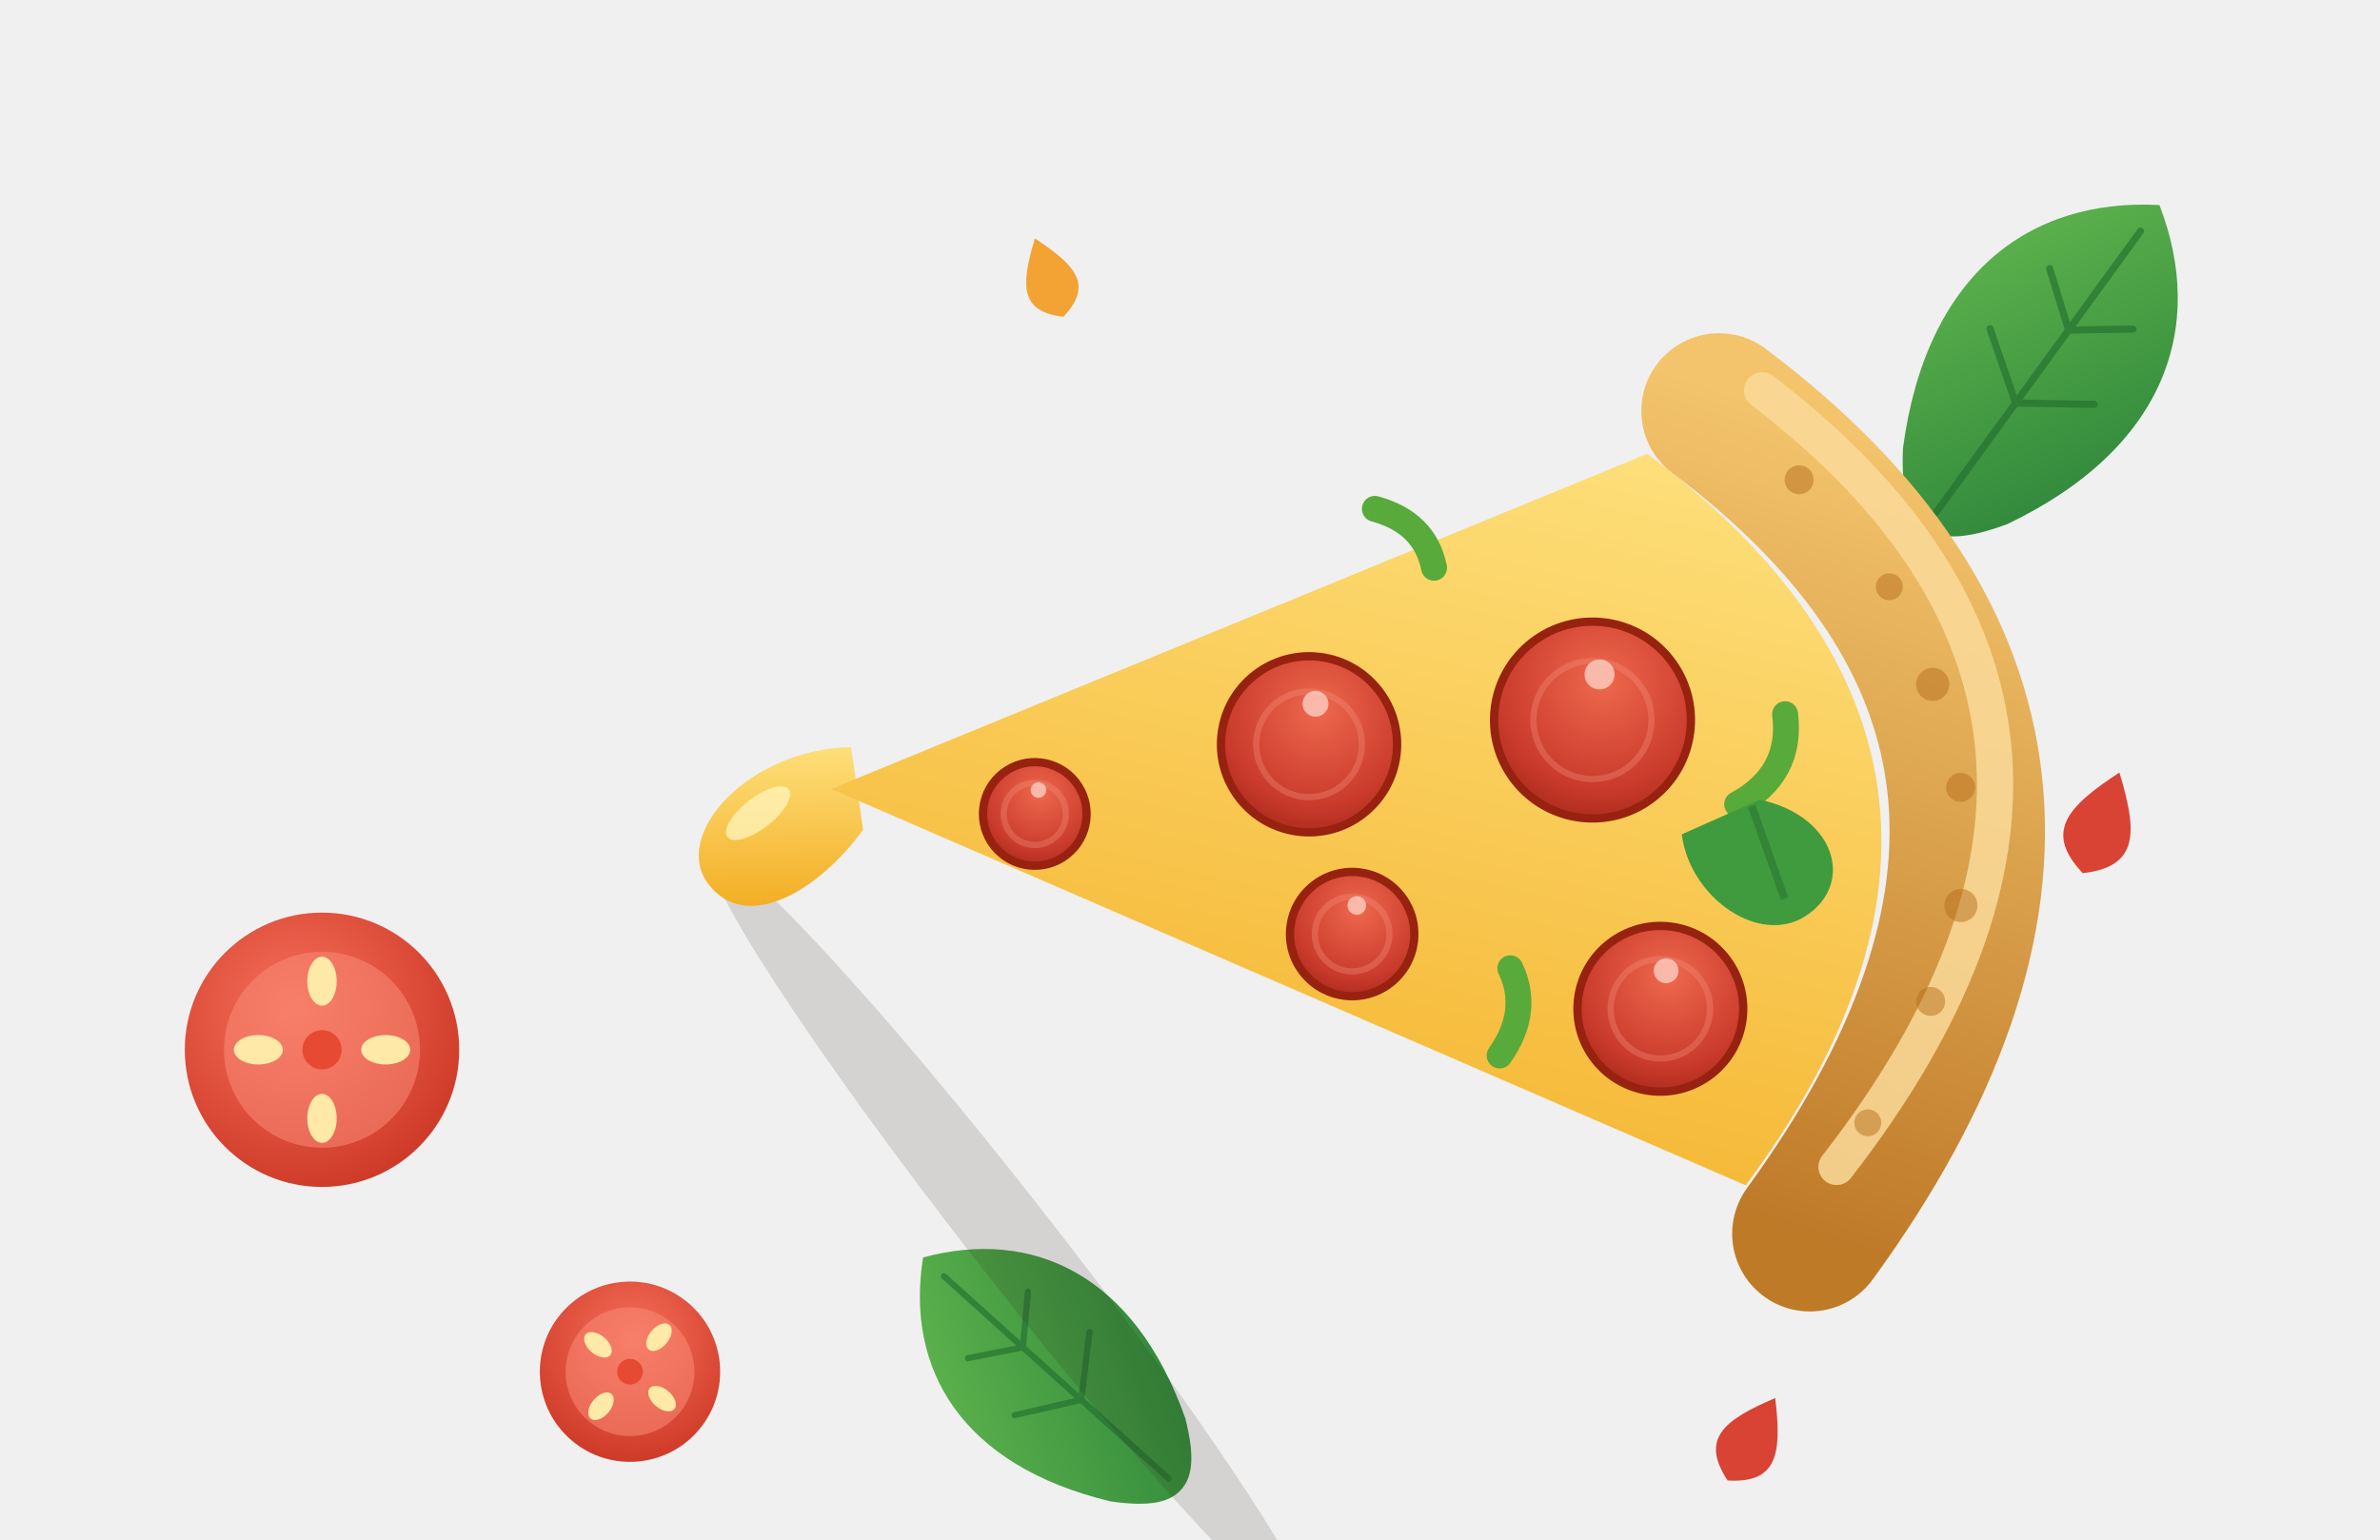
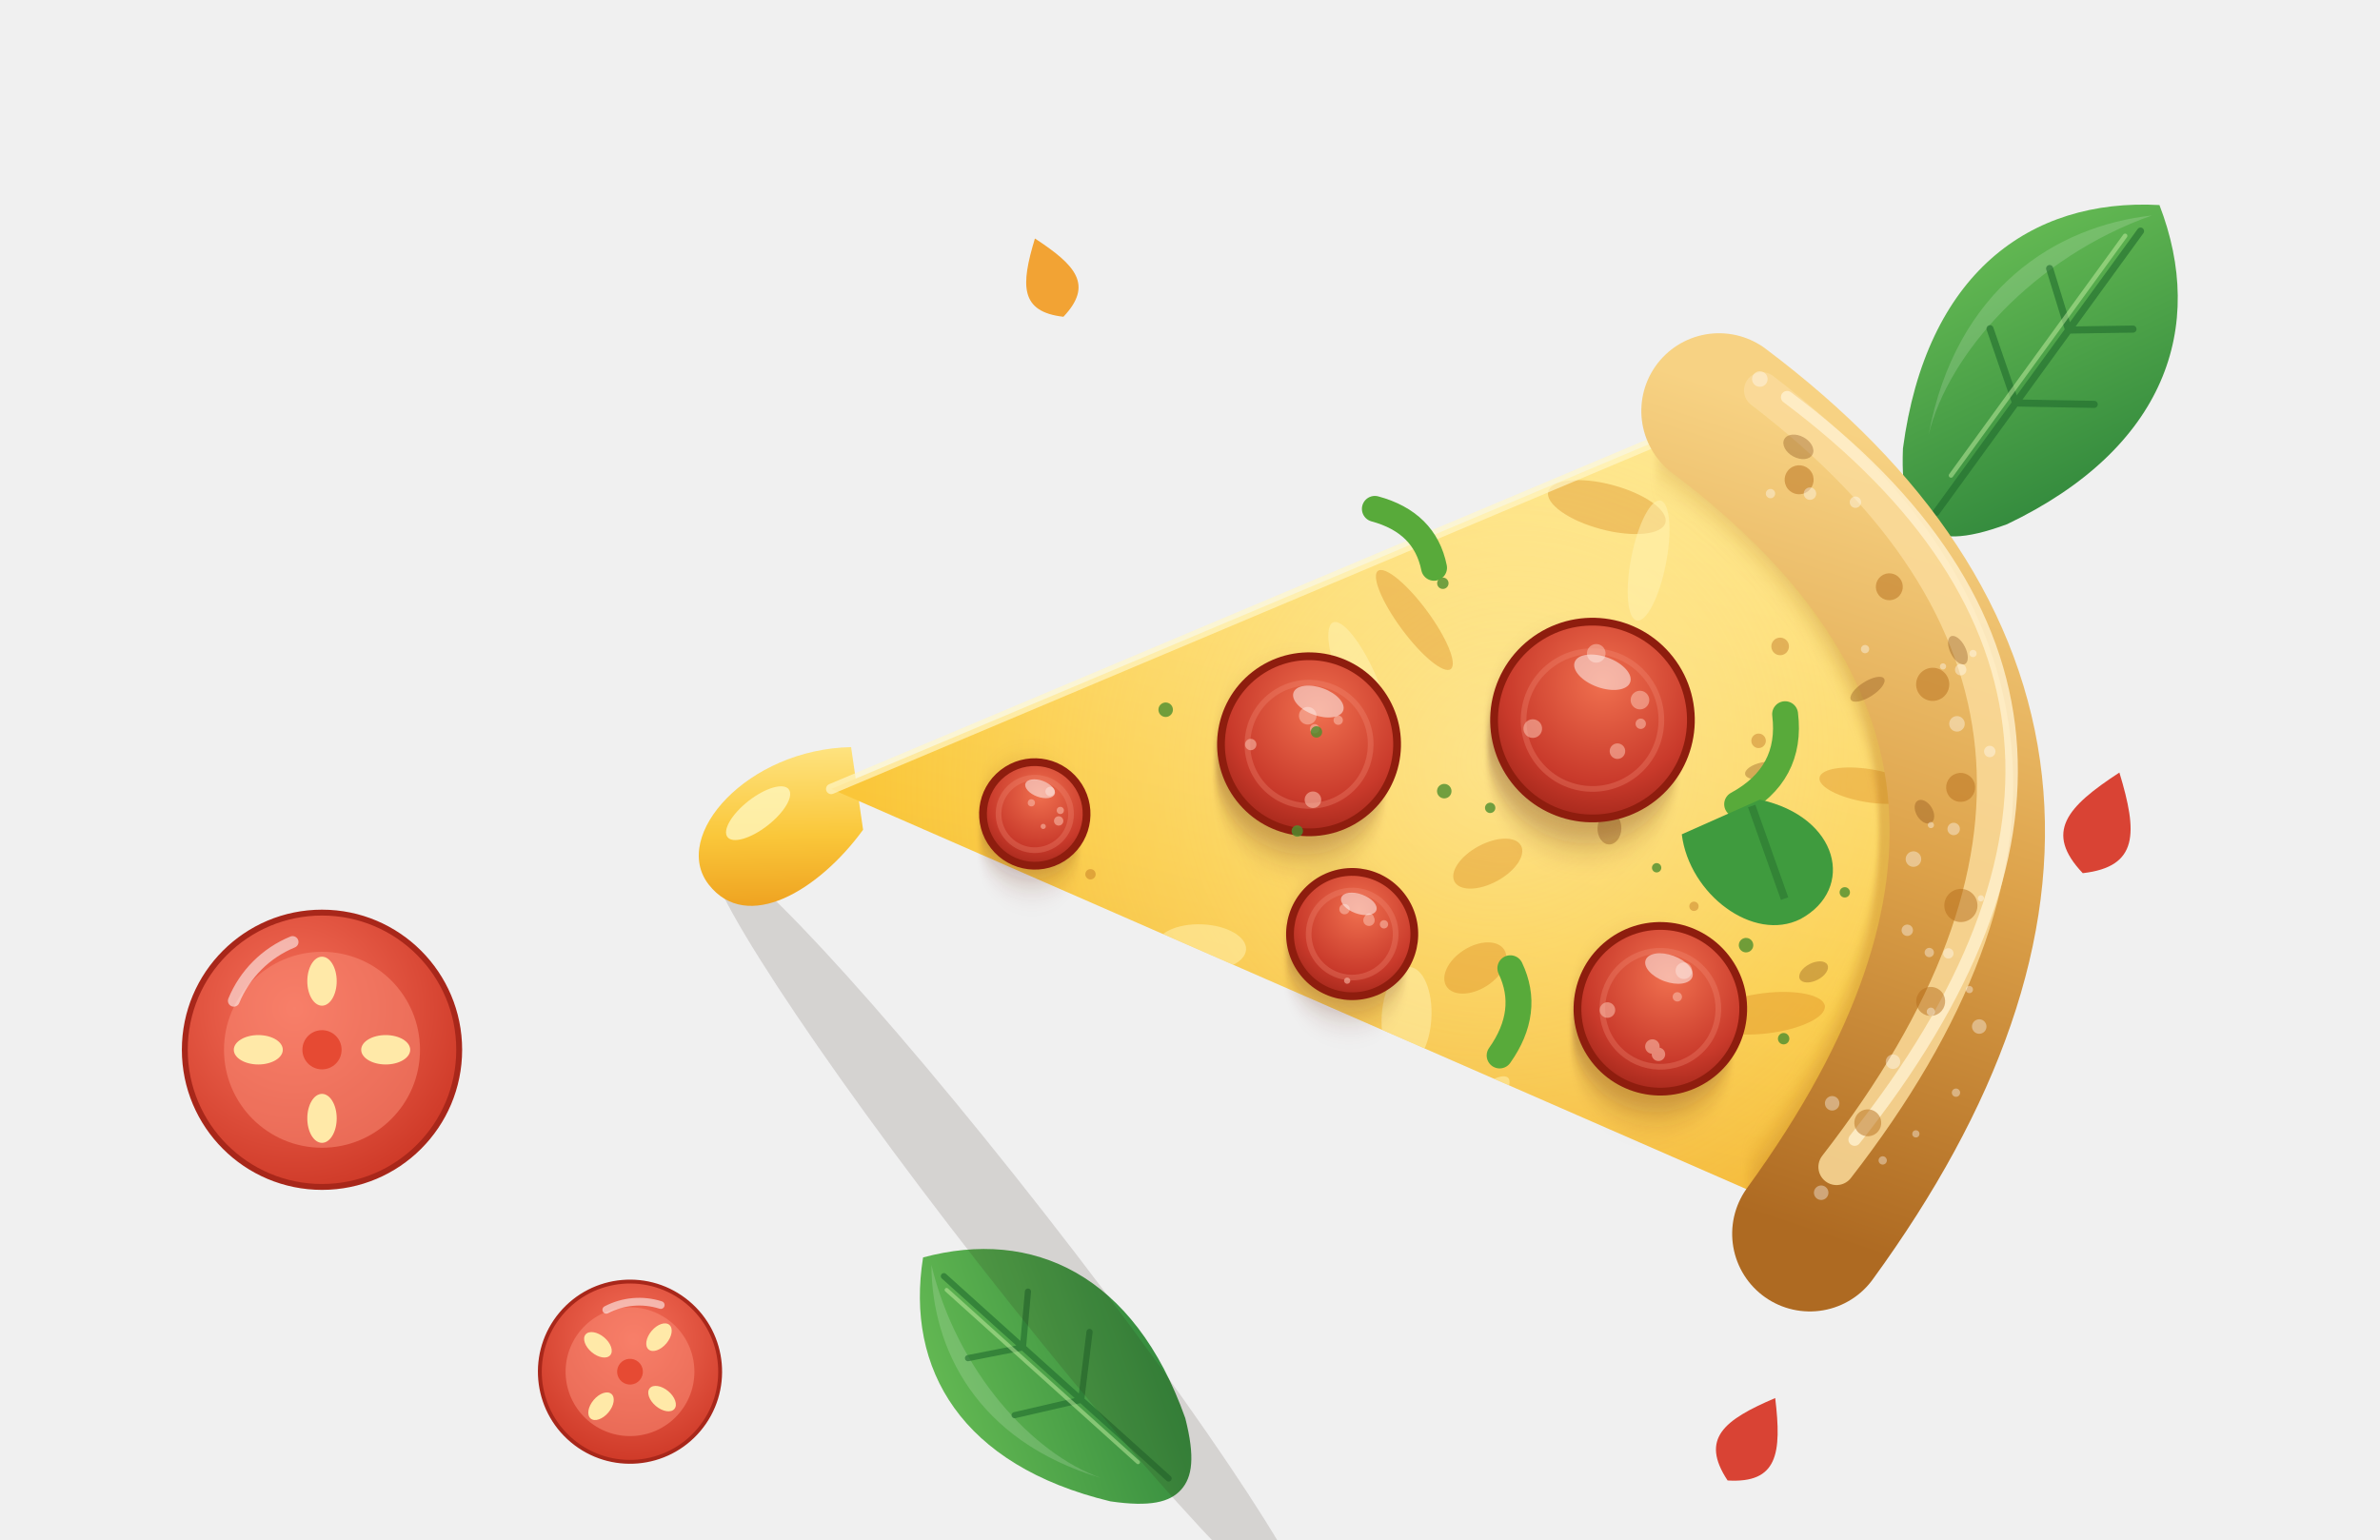
<svg xmlns="http://www.w3.org/2000/svg" viewBox="0 0 340 220" width="340" height="220" role="img" aria-label="Pizza slice with basil and tomatoes">
  <defs>
    <linearGradient id="f-pz-cheese" x1="0.1" y1="0" x2="0.9" y2="1">
-       <stop offset="0" stop-color="#FFE585" />
-       <stop offset="1" stop-color="#F2A91B" />
+       <stop offset="0" stop-color="#FFE98F" />
+       <stop offset="0.55" stop-color="#FAC73A" />
+       <stop offset="1" stop-color="#EC9A1B" />
    </linearGradient>
+     <radialGradient id="f-pz-melt" cx="0.42" cy="0.42" r="0.6">
+       <stop offset="0" stop-color="#FFF6C2" stop-opacity="0.5" />
+       <stop offset="1" stop-color="#FFF6C2" stop-opacity="0" />
+     </radialGradient>
    <linearGradient id="f-pz-crust" x1="0" y1="0" x2="1" y2="1">
-       <stop offset="0" stop-color="#F3C46C" />
-       <stop offset="1" stop-color="#BF7A28" />
+       <stop offset="0" stop-color="#F7D283" />
+       <stop offset="0.5" stop-color="#DDA24A" />
+       <stop offset="1" stop-color="#AE6A22" />
    </linearGradient>
    <radialGradient id="f-pz-pep" cx="0.38" cy="0.34" r="0.78">
-       <stop offset="0" stop-color="#EE684D" />
-       <stop offset="0.7" stop-color="#C93A2B" />
-       <stop offset="1" stop-color="#A12619" />
+       <stop offset="0" stop-color="#F0704F" />
+       <stop offset="0.65" stop-color="#C93A2B" />
+       <stop offset="1" stop-color="#9A2216" />
    </radialGradient>
+     <clipPath id="f-pz-clip">
+       <path d="M38 214 84 44Q182 16 212 120Z" />
+     </clipPath>
+     <filter id="f-pz-soft" x="-40%" y="-40%" width="180%" height="180%">
+       <feGaussianBlur stdDeviation="2.4" />
+     </filter>
    <linearGradient id="f-bs-leaf" x1="0" y1="0" x2="1" y2="1">
-       <stop offset="0" stop-color="#63B94E" />
+       <stop offset="0" stop-color="#6DC257" />
      <stop offset="1" stop-color="#2A8139" />
    </linearGradient>
    <radialGradient id="f-tm-t" cx="0.4" cy="0.35" r="0.8">
      <stop offset="0" stop-color="#F5705A" />
      <stop offset="1" stop-color="#C8301F" />
    </radialGradient>
  </defs>
  <g transform="translate(300 118) rotate(20) scale(0.9)">
    <path d="M0-9C6-1 8 4 0 8-8 4-6-1 0-9Z" fill="#D6301F" opacity="0.9" />
  </g>
  <g transform="translate(150 40) rotate(-20) scale(0.7)">
    <path d="M0-9C6-1 8 4 0 8-8 4-6-1 0-9Z" fill="#F29A1F" opacity="0.9" />
  </g>
  <g transform="translate(292 52) rotate(36) scale(0.46 0.46) translate(-50 -65)">
    <path d="M50 4C84 26 96 64 70 112c-8 12-14 16-20 16s-12-4-20-16C4 64 16 26 50 4Z" fill="url(#f-bs-leaf)" />
+     <path d="M50 8C28 28 14 62 34 104 24 80 28 40 50 8Z" fill="#fff" opacity="0.16" />
    <path d="M50 14V122M50 52 34 40M50 52 66 40M50 80 30 66M50 80 70 66" fill="none" stroke="#1F6A2D" stroke-width="2.2" stroke-linecap="round" opacity="0.6" />
+     <path d="M47 18V110" fill="none" stroke="#C6F0A4" stroke-width="1.4" stroke-linecap="round" opacity="0.5" />
  </g>
  <g transform="translate(150 196) rotate(-48) scale(0.4 0.4) translate(-50 -65)">
    <path d="M50 4C84 26 96 64 70 112c-8 12-14 16-20 16s-12-4-20-16C4 64 16 26 50 4Z" fill="url(#f-bs-leaf)" />
+     <path d="M50 8C28 28 14 62 34 104 24 80 28 40 50 8Z" fill="#fff" opacity="0.16" />
    <path d="M50 14V122M50 52 34 40M50 52 66 40M50 80 30 66M50 80 70 66" fill="none" stroke="#1F6A2D" stroke-width="2.2" stroke-linecap="round" opacity="0.6" />
+     <path d="M47 18V110" fill="none" stroke="#C6F0A4" stroke-width="1.4" stroke-linecap="round" opacity="0.5" />
  </g>
  <g transform="translate(208 120) rotate(52) scale(0.74 0.74) translate(-120 -125)">
    <ellipse cx="128" cy="240" rx="94" ry="8" fill="#2b1a10" opacity="0.14" />
    <path d="M34 206c-12 16-8 38 4 38 12 0 14-16 10-30Z" fill="url(#f-pz-cheese)" />
-     <ellipse cx="33" cy="228" rx="3" ry="7.5" fill="#FFF6BD" opacity="0.75" />
-     <path d="M38 214 84 50Q180 24 207 122Z" fill="url(#f-pz-cheese)" />
+     <ellipse cx="33" cy="228" rx="3" ry="7.5" fill="#FFF6BD" opacity="0.8" />
+     <path d="M38 214 84 44Q182 16 212 120Z" fill="url(#f-pz-cheese)" />
+     <g clip-path="url(#f-pz-clip)">
+       <rect x="30" y="20" width="200" height="210" fill="url(#f-pz-melt)" />
+       <g fill="#D98A1E" opacity="0.38">
+         <ellipse cx="160.8" cy="55.8" rx="9.6" ry="3.2" transform="rotate(137.3 160.8 55.8)" />
+         <ellipse cx="127.4" cy="123" rx="7.3" ry="3.8" transform="rotate(99.5 127.4 123)" />
+         <ellipse cx="87.3" cy="62.5" rx="11.7" ry="4.4" transform="rotate(142.9 87.3 62.5)" />
+         <ellipse cx="183.2" cy="98.5" rx="11.5" ry="3.9" transform="rotate(121 183.2 98.5)" />
+         <ellipse cx="133.7" cy="174.8" rx="10.3" ry="3" transform="rotate(157.9 133.7 174.8)" />
+         <ellipse cx="103.5" cy="190.5" rx="12.2" ry="4.3" transform="rotate(128.6 103.5 190.5)" />
+         <ellipse cx="81.6" cy="105.2" rx="11.8" ry="3" transform="rotate(1.5 81.6 105.2)" />
+         <ellipse cx="127" cy="179.5" rx="10.8" ry="5" transform="rotate(141.5 127 179.5)" />
+         <ellipse cx="141.8" cy="137.3" rx="6.6" ry="4.1" transform="rotate(95.6 141.8 137.3)" />
+         <ellipse cx="177.4" cy="111.9" rx="9.7" ry="4.5" transform="rotate(102.8 177.4 111.9)" />
+         <ellipse cx="168.7" cy="178.3" rx="11.3" ry="4.1" transform="rotate(124 168.7 178.3)" />
+       </g>
+       <g fill="#FFF3B5" opacity="0.5">
+         <ellipse cx="152.8" cy="160.5" rx="8.3" ry="4.2" transform="rotate(15.3 152.8 160.5)" />
+         <ellipse cx="141.1" cy="153.6" rx="9.7" ry="4.8" transform="rotate(41.3 141.1 153.6)" />
+         <ellipse cx="163.6" cy="156.3" rx="11" ry="3" transform="rotate(83.8 163.6 156.3)" />
+         <ellipse cx="106.1" cy="176.6" rx="8.7" ry="4.5" transform="rotate(130.2 106.1 176.6)" />
+         <ellipse cx="100.4" cy="62.5" rx="11.8" ry="3.4" transform="rotate(49.1 100.4 62.5)" />
+         <ellipse cx="84.8" cy="121.1" rx="12.9" ry="3.5" transform="rotate(14.6 84.8 121.1)" />
+       </g>
+       <path d="M84 44Q182 16 212 120" fill="none" stroke="#A9620F" stroke-width="13" opacity="0.3" filter="url(#f-pz-soft)" />
+       <g fill="#B8681A" opacity="0.4">
+         <circle cx="81.8" cy="184.7" r="1" />
+         <circle cx="181.5" cy="163" r="1.5" />
+         <circle cx="92" cy="196.3" r="1" />
+         <circle cx="151.2" cy="158.7" r="1.4" />
+         <circle cx="95.3" cy="199.4" r="1.2" />
+         <circle cx="166.8" cy="149.1" r="1.2" />
+         <circle cx="135.7" cy="192.6" r="1.7" />
+         <circle cx="122.9" cy="188.5" r="1.1" />
+         <circle cx="158.4" cy="96.7" r="0.9" />
+         <circle cx="190.2" cy="74.8" r="1.4" />
+         <circle cx="129.1" cy="52.7" r="1.7" />
+         <circle cx="162.6" cy="73.5" r="1" />
+         <circle cx="128.2" cy="92.6" r="1.5" />
+         <circle cx="96.7" cy="134.1" r="1.8" />
+         <circle cx="140.9" cy="67.2" r="1.4" />
+         <circle cx="102.1" cy="131.2" r="1.6" />
+       </g>
+     </g>
+     <path d="M38 214 84 44" fill="none" stroke="#FFF6C8" stroke-width="2" stroke-linecap="round" opacity="0.7" />
    <path d="M86 34Q190 6 222 118" fill="none" stroke="url(#f-pz-crust)" stroke-width="30" stroke-linecap="round" />
    <path d="M88 25Q188-1 215 106" fill="none" stroke="#FADB9A" stroke-width="7" stroke-linecap="round" opacity="0.85" />
+     <path d="M92 22Q188-4 213 100" fill="none" stroke="#FFF1CF" stroke-width="2.4" stroke-linecap="round" opacity="0.8" />
    <g fill="#B66D1C" opacity="0.5">
      <circle cx="106" cy="30" r="2.8" />
      <circle cx="133" cy="29" r="2.6" />
      <circle cx="153" cy="34" r="3.2" />
      <circle cx="172" cy="42" r="2.8" />
      <circle cx="190" cy="56" r="3.2" />
      <circle cx="201" cy="72" r="2.8" />
      <circle cx="212" cy="96" r="2.6" />
    </g>
-     <circle cx="118" cy="90" r="19" fill="url(#f-pz-pep)" stroke="#97220F" stroke-width="1.6" />
-     <circle cx="118" cy="90" r="11.4" fill="none" stroke="#F4907A" stroke-width="1.2" opacity="0.35" />
-     <circle cx="111.9" cy="83.5" r="2.9" fill="#FFD6CA" opacity="0.75" />
-     <circle cx="170" cy="114" r="16" fill="url(#f-pz-pep)" stroke="#97220F" stroke-width="1.6" />
-     <circle cx="170" cy="114" r="9.6" fill="none" stroke="#F4907A" stroke-width="1.2" opacity="0.35" />
-     <circle cx="164.9" cy="108.6" r="2.4" fill="#FFD6CA" opacity="0.75" />
-     <circle cx="88" cy="136" r="17" fill="url(#f-pz-pep)" stroke="#97220F" stroke-width="1.6" />
-     <circle cx="88" cy="136" r="10.2" fill="none" stroke="#F4907A" stroke-width="1.2" opacity="0.35" />
-     <circle cx="82.6" cy="130.2" r="2.5" fill="#FFD6CA" opacity="0.75" />
-     <circle cx="122" cy="152" r="12" fill="url(#f-pz-pep)" stroke="#97220F" stroke-width="1.6" />
-     <circle cx="122" cy="152" r="7.2" fill="none" stroke="#F4907A" stroke-width="1.2" opacity="0.35" />
-     <circle cx="118.2" cy="147.9" r="1.8" fill="#FFD6CA" opacity="0.75" />
-     <circle cx="66" cy="186" r="10" fill="url(#f-pz-pep)" stroke="#97220F" stroke-width="1.6" />
-     <circle cx="66" cy="186" r="6.0" fill="none" stroke="#F4907A" stroke-width="1.2" opacity="0.35" />
-     <circle cx="62.8" cy="182.6" r="1.5" fill="#FFD6CA" opacity="0.75" />
+     <g fill="#7A3F0E" opacity="0.32">
+       <ellipse cx="171.4" cy="50.4" rx="2.5" ry="1.6" transform="rotate(6.6 171.4 50.4)" />
+       <ellipse cx="100.9" cy="26.2" rx="3.1" ry="2.1" transform="rotate(156.7 100.9 26.2)" />
+       <ellipse cx="182.6" cy="86.3" rx="3" ry="1.7" transform="rotate(100.9 182.6 86.3)" />
+       <ellipse cx="146" cy="70" rx="3.6" ry="1.6" transform="rotate(116.4 146 70)" />
+       <ellipse cx="154.7" cy="77" rx="3.1" ry="1.6" transform="rotate(134.3 154.7 77)" />
+       <ellipse cx="150.8" cy="26.1" rx="3" ry="1.5" transform="rotate(11 150.8 26.1)" />
+       <ellipse cx="136.5" cy="100.3" rx="3.1" ry="2.3" transform="rotate(39.7 136.5 100.3)" />
+       <ellipse cx="146" cy="44.5" rx="3.8" ry="1.5" transform="rotate(95.4 146 44.5)" />
+     </g>
+     <g fill="#fff" opacity="0.38">
+       <circle cx="86" cy="24" r="1.5" />
+       <circle cx="195.8" cy="63.6" r="1" />
+       <circle cx="170" cy="33.3" r="1.1" />
+       <circle cx="203.8" cy="64.7" r="0.7" />
+       <circle cx="202.6" cy="73.2" r="0.8" />
+       <circle cx="154.1" cy="28" r="1.1" />
+       <circle cx="139.6" cy="40.1" r="0.8" />
+       <circle cx="219.4" cy="90" r="0.7" />
+       <circle cx="116.1" cy="24.1" r="1.1" />
+       <circle cx="210.6" cy="67.6" r="1.4" />
+       <circle cx="177.5" cy="48" r="1.2" />
+       <circle cx="217.1" cy="111.4" r="1.4" />
+       <circle cx="217.9" cy="79" r="0.8" />
+       <circle cx="151.5" cy="30.3" r="0.6" />
+       <circle cx="104.7" cy="36" r="0.9" />
+       <circle cx="161.9" cy="35" r="1.5" />
+       <circle cx="193.4" cy="66.4" r="0.9" />
+       <circle cx="153.1" cy="24.2" r="0.7" />
+       <circle cx="219.5" cy="98.2" r="0.8" />
+       <circle cx="191.3" cy="52.1" r="0.6" />
+       <circle cx="187.4" cy="67.1" r="1.1" />
+       <circle cx="205.7" cy="84.9" r="1.4" />
+       <circle cx="109.4" cy="30" r="1.2" />
+       <circle cx="204.8" cy="99.1" r="1.4" />
+       <circle cx="177.3" cy="57.7" r="1.5" />
+       <circle cx="174.2" cy="51" r="0.6" />
+     </g>
+     <g filter="url(#f-pz-soft)" fill="#5A1A0A" opacity="0.34">
+       <ellipse cx="120.7" cy="94.6" rx="19" ry="18.1" />
+       <ellipse cx="172.2" cy="117.8" rx="16" ry="15.2" />
+       <ellipse cx="90.4" cy="140.1" rx="17" ry="16.1" />
+       <ellipse cx="123.7" cy="154.9" rx="12" ry="11.4" />
+       <ellipse cx="67.4" cy="188.4" rx="10" ry="9.5" />
+     </g>
+     <circle cx="118" cy="90" r="19" fill="url(#f-pz-pep)" stroke="#8E1D0E" stroke-width="1.5" />
+     <circle cx="118" cy="90" r="13.3" fill="none" stroke="#F4907A" stroke-width="1.1" opacity="0.3" />
+     <g fill="#F9B9A6" opacity="0.6">
+       <circle cx="108.3" cy="81.5" r="1.8" />
+       <circle cx="125.7" cy="89.9" r="1.5" />
+       <circle cx="120.6" cy="80.4" r="1.8" />
+       <circle cx="124.3" cy="83.1" r="1" />
+       <circle cx="112.2" cy="100.1" r="1.8" />
+     </g>
+     <ellipse cx="111.9" cy="82.8" rx="5.7" ry="3" transform="rotate(-32 111.9 82.8)" fill="#fff" opacity="0.5" />
+     <circle cx="170" cy="114" r="16" fill="url(#f-pz-pep)" stroke="#8E1D0E" stroke-width="1.5" />
+     <circle cx="170" cy="114" r="11.2" fill="none" stroke="#F4907A" stroke-width="1.1" opacity="0.3" />
+     <g fill="#F9B9A6" opacity="0.6">
+       <circle cx="176.7" cy="119.7" r="1.3" />
+       <circle cx="163.9" cy="122.2" r="1.5" />
+       <circle cx="167" cy="105.9" r="1.6" />
+       <circle cx="174.8" cy="119.7" r="1.4" />
+       <circle cx="170.2" cy="110" r="0.9" />
+     </g>
+     <ellipse cx="164.9" cy="107.9" rx="4.8" ry="2.6" transform="rotate(-32 164.9 107.9)" fill="#fff" opacity="0.5" />
+     <circle cx="88" cy="136" r="17" fill="url(#f-pz-pep)" stroke="#8E1D0E" stroke-width="1.5" />
+     <circle cx="88" cy="136" r="11.9" fill="none" stroke="#F4907A" stroke-width="1.1" opacity="0.3" />
+     <g fill="#F9B9A6" opacity="0.6">
+       <circle cx="86.3" cy="133.3" r="0.9" />
+       <circle cx="96.9" cy="142" r="1.6" />
+       <circle cx="83.5" cy="132.8" r="1.7" />
+       <circle cx="87.8" cy="128.7" r="0.9" />
+       <circle cx="81.1" cy="144.9" r="1.1" />
+     </g>
+     <ellipse cx="82.6" cy="129.5" rx="5.1" ry="2.7" transform="rotate(-32 82.6 129.5)" fill="#fff" opacity="0.5" />
+     <circle cx="122" cy="152" r="12" fill="url(#f-pz-pep)" stroke="#8E1D0E" stroke-width="1.5" />
+     <circle cx="122" cy="152" r="8.4" fill="none" stroke="#F4907A" stroke-width="1.1" opacity="0.3" />
+     <g fill="#F9B9A6" opacity="0.6">
+       <circle cx="124.3" cy="146" r="0.8" />
+       <circle cx="117.3" cy="150.2" r="1" />
+       <circle cx="121.9" cy="147.8" r="1.1" />
+       <circle cx="128.5" cy="158.3" r="0.6" />
+       <circle cx="121.6" cy="147.5" r="0.9" />
+     </g>
+     <ellipse cx="118.2" cy="147.4" rx="3.6" ry="1.9" transform="rotate(-32 118.2 147.4)" fill="#fff" opacity="0.5" />
+     <circle cx="66" cy="186" r="10" fill="url(#f-pz-pep)" stroke="#8E1D0E" stroke-width="1.5" />
+     <circle cx="66" cy="186" r="7" fill="none" stroke="#F4907A" stroke-width="1.1" opacity="0.3" />
+     <g fill="#F9B9A6" opacity="0.6">
+       <circle cx="64.4" cy="181" r="0.9" />
+       <circle cx="69.9" cy="183.2" r="0.9" />
+       <circle cx="68.9" cy="186.2" r="0.5" />
+       <circle cx="63.9" cy="185.2" r="0.7" />
+       <circle cx="68.5" cy="181.7" r="0.7" />
+     </g>
+     <ellipse cx="62.8" cy="182.2" rx="3" ry="1.6" transform="rotate(-32 62.8 182.2)" fill="#fff" opacity="0.5" />
+     <g clip-path="url(#f-pz-clip)" fill="#4E8F2E" opacity="0.8">
+       <circle cx="119.2" cy="116" r="1" />
+       <circle cx="111.2" cy="121" r="1.4" />
+       <circle cx="189.2" cy="98.8" r="1.1" />
+       <circle cx="174.2" cy="72.1" r="1" />
+       <circle cx="148.1" cy="97.8" r="0.9" />
+       <circle cx="196.6" cy="75.1" r="1.2" />
+       <circle cx="181.7" cy="48.8" r="1.1" />
+       <circle cx="87" cy="133.4" r="1.1" />
+       <circle cx="65.7" cy="153.7" r="1.4" />
+       <circle cx="193.7" cy="150.3" r="1.2" />
+       <circle cx="79.4" cy="96.5" r="1.1" />
+       <circle cx="99.8" cy="148.1" r="1.1" />
+       <circle cx="112.2" cy="197.6" r="1.2" />
+       <circle cx="170.5" cy="93.4" r="1.4" />
+     </g>
    <g fill="none" stroke="#58AA3A" stroke-width="5" stroke-linecap="round">
      <path d="M140 60q10 6 8 18" />
      <path d="M146 132q9 2 12 12" />
      <path d="M60 98q8-6 16-2" />
    </g>
    <path d="M150 74c12-10 25-4 23 8-2 10-17 14-27 8Z" fill="#3F9B3E" />
    <path d="M150 76 168 82" stroke="#2D7A33" stroke-width="1.5" opacity="0.7" />
  </g>
  <g transform="translate(46 150) rotate(0) scale(0.7 0.7) translate(-30 -30)">
-     <circle cx="30" cy="30" r="28" fill="url(#f-tm-t)" />
+     <circle cx="30" cy="30" r="28" fill="url(#f-tm-t)" stroke="#A8271A" stroke-width="1.2" />
    <circle cx="30" cy="30" r="20" fill="#F98A74" opacity="0.55" />
    <g fill="#FFE9A8">
      <ellipse cx="30" cy="16" rx="3" ry="5" />
      <ellipse cx="43" cy="30" rx="5" ry="3" />
      <ellipse cx="30" cy="44" rx="3" ry="5" />
      <ellipse cx="17" cy="30" rx="5" ry="3" />
    </g>
    <circle cx="30" cy="30" r="4" fill="#E64A33" />
+     <path d="M12 20A22 22 0 0 1 24 8" fill="none" stroke="#fff" stroke-width="2.4" stroke-linecap="round" opacity="0.55" />
  </g>
  <g transform="translate(90 196) rotate(40) scale(0.46 0.46) translate(-30 -30)">
-     <circle cx="30" cy="30" r="28" fill="url(#f-tm-t)" />
+     <circle cx="30" cy="30" r="28" fill="url(#f-tm-t)" stroke="#A8271A" stroke-width="1.2" />
    <circle cx="30" cy="30" r="20" fill="#F98A74" opacity="0.55" />
    <g fill="#FFE9A8">
      <ellipse cx="30" cy="16" rx="3" ry="5" />
      <ellipse cx="43" cy="30" rx="5" ry="3" />
      <ellipse cx="30" cy="44" rx="3" ry="5" />
      <ellipse cx="17" cy="30" rx="5" ry="3" />
    </g>
    <circle cx="30" cy="30" r="4" fill="#E64A33" />
+     <path d="M12 20A22 22 0 0 1 24 8" fill="none" stroke="#fff" stroke-width="2.4" stroke-linecap="round" opacity="0.55" />
  </g>
  <g transform="translate(250 206) rotate(30) scale(0.8)">
    <path d="M0-9C6-1 8 4 0 8-8 4-6-1 0-9Z" fill="#D6301F" opacity="0.9" />
  </g>
</svg>
